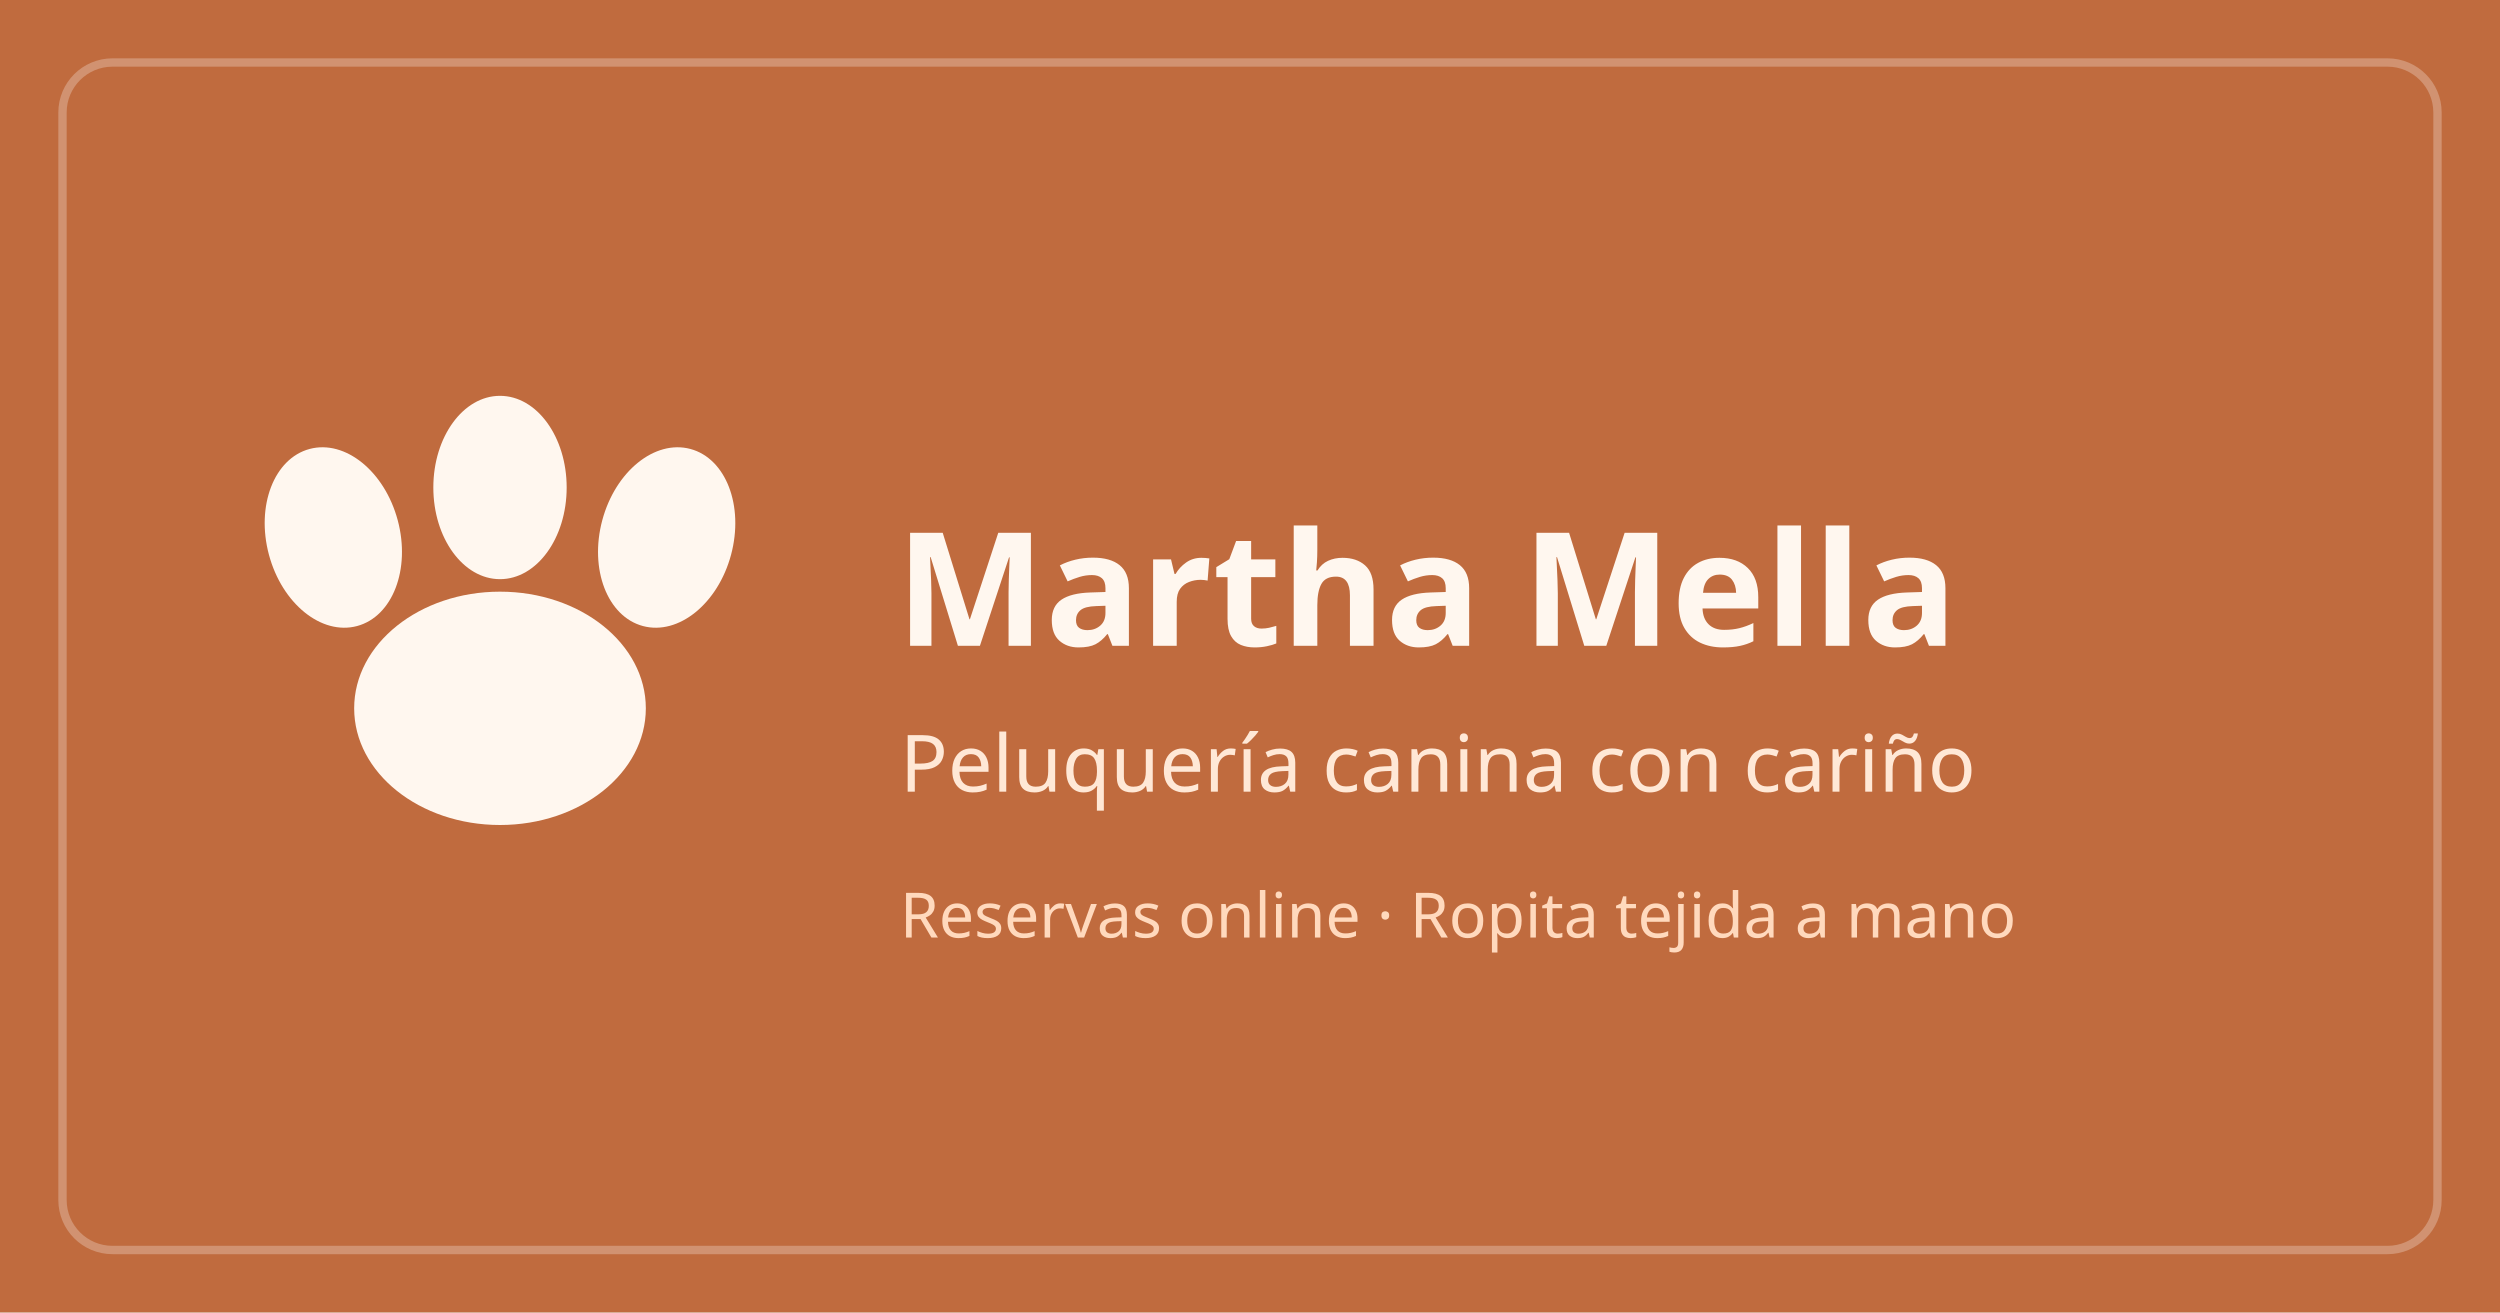
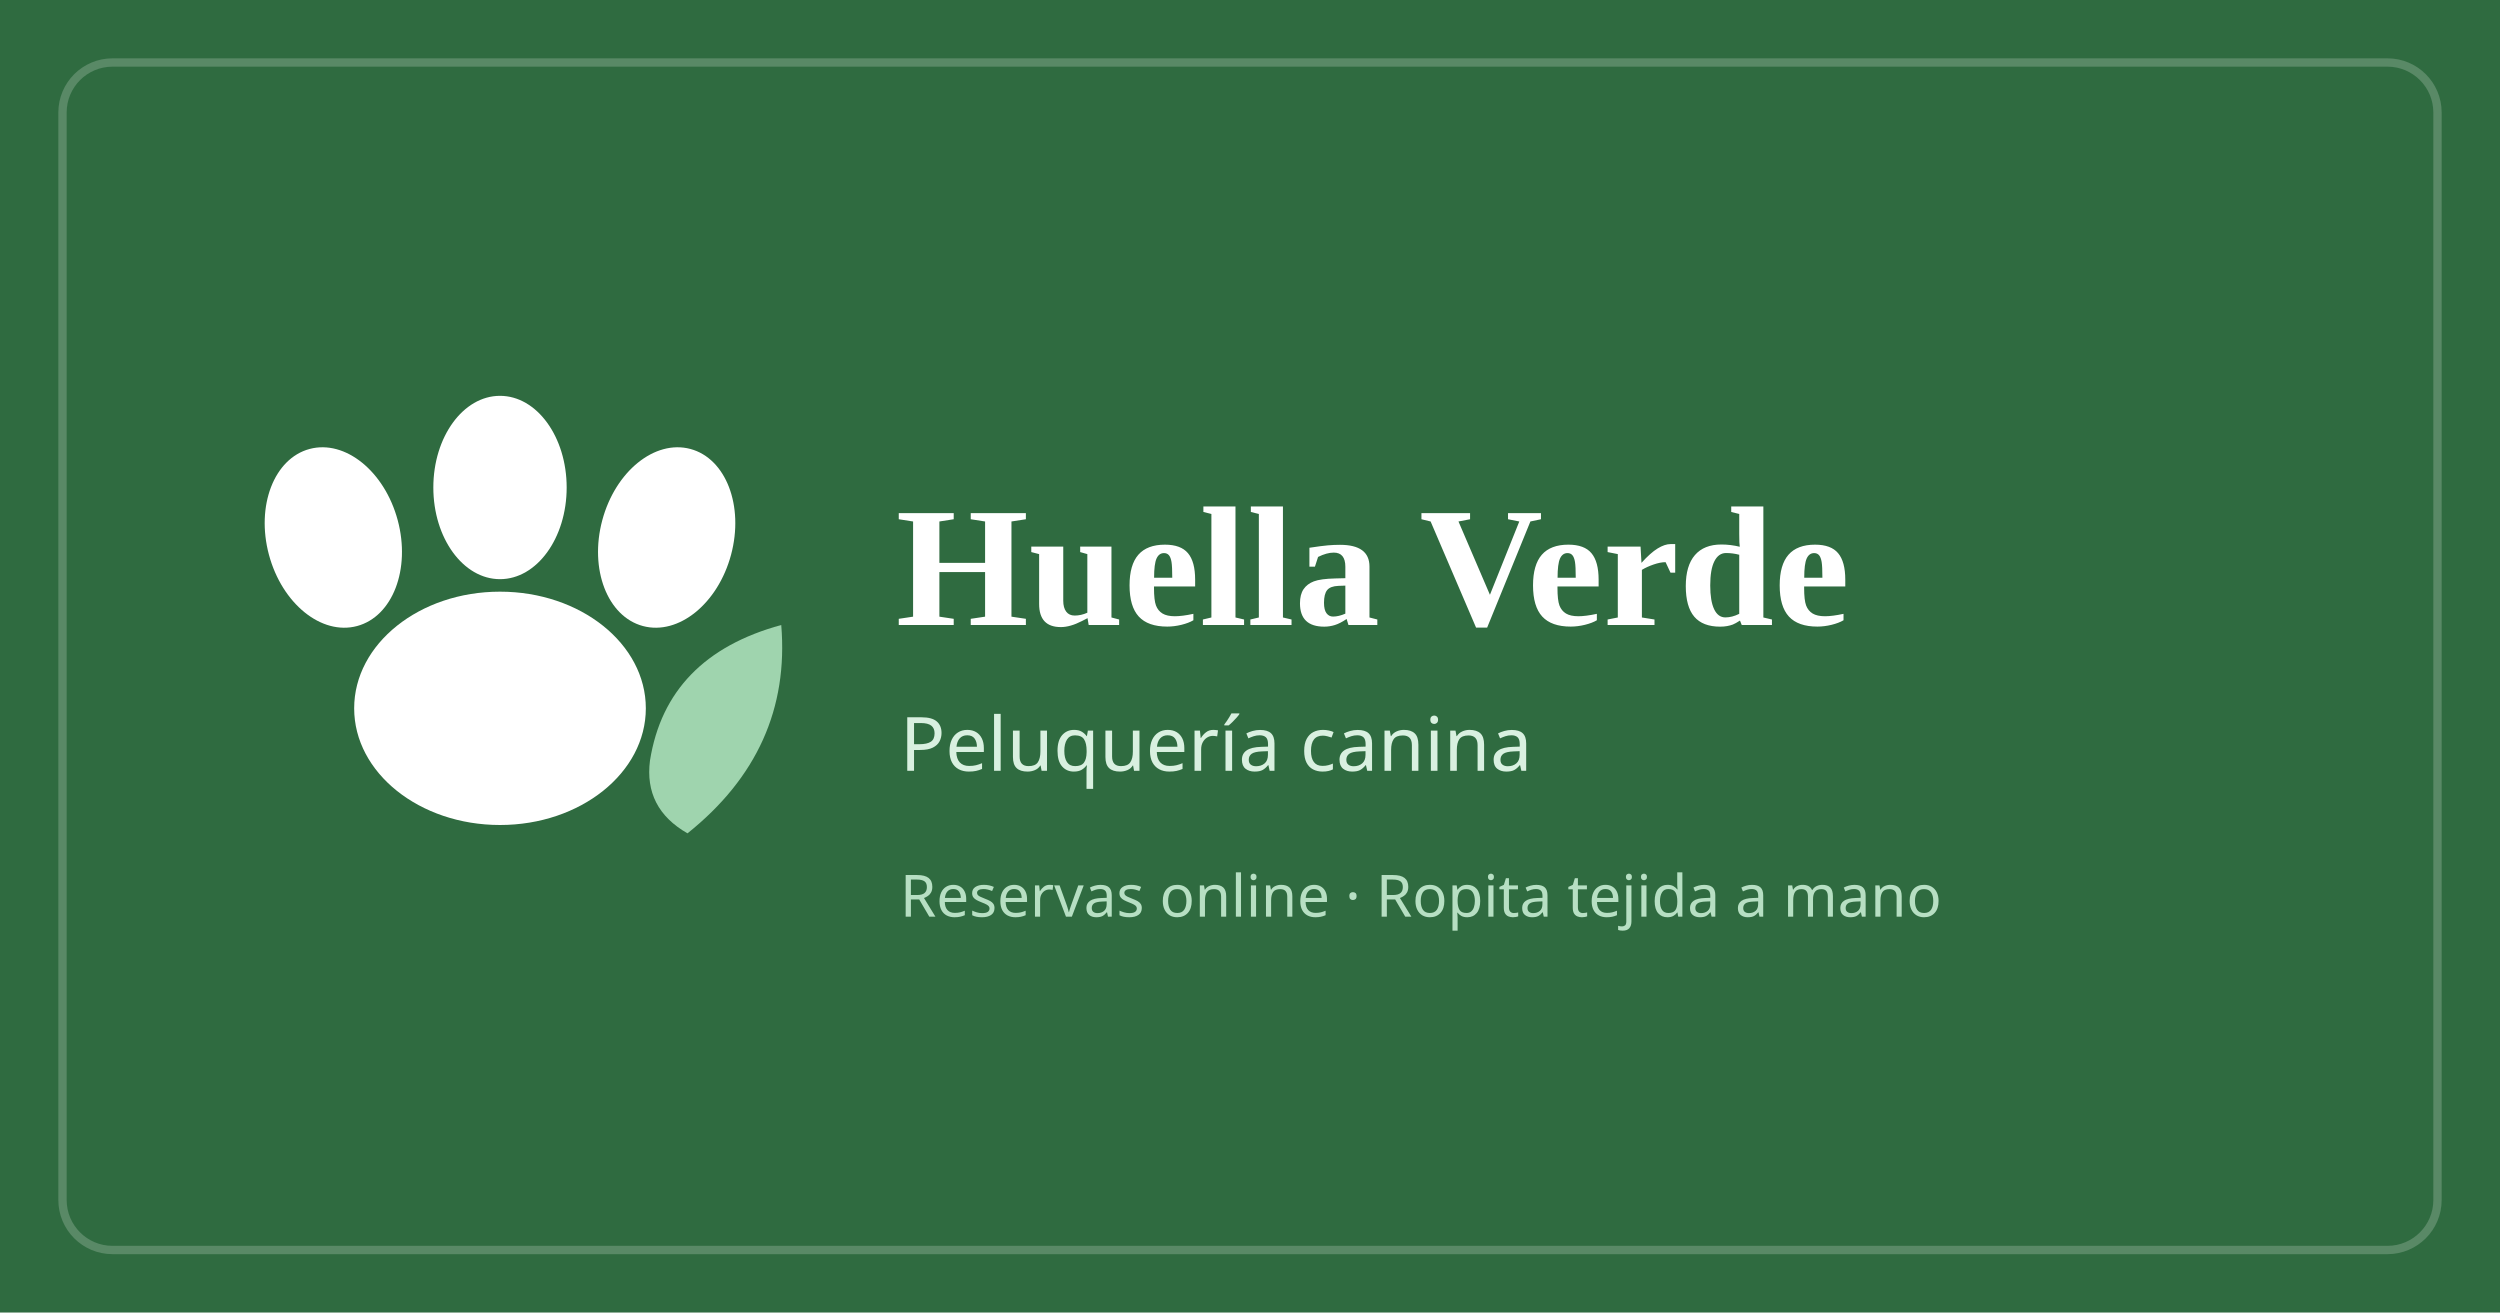
<svg xmlns="http://www.w3.org/2000/svg" viewBox="0 0 1200 630" width="1200" height="630">
-   <rect width="1200" height="630" fill="#c06b3e" />
-   <rect x="30" y="30" width="1140" height="570" rx="24" fill="none" stroke="#ffffff44" stroke-width="4" />
-   <g fill="#fff7ef">
+   <rect width="1200" height="630" fill="#2f6b40" />
+   <rect x="30" y="30" width="1140" height="570" rx="24" fill="none" stroke="#ffffff33" stroke-width="4" />
+   <g fill="#ffffff">
    <ellipse cx="240" cy="340" rx="70" ry="56" />
    <ellipse cx="160" cy="258" rx="32" ry="44" transform="rotate(-15 160 258)" />
    <ellipse cx="240" cy="234" rx="32" ry="44" />
    <ellipse cx="320" cy="258" rx="32" ry="44" transform="rotate(15 320 258)" />
  </g>
-   <text x="430" y="310" font-family="system-ui, sans-serif" font-size="76" font-weight="800" fill="#fff7ef">Martha Mella</text>
-   <text x="432" y="380" font-family="system-ui, sans-serif" font-size="38" fill="#ffe8d6">Peluquería canina con cariño</text>
-   <text x="432" y="450" font-family="system-ui, sans-serif" font-size="30" fill="#ffd9bd">Reservas online · Ropita tejida a mano</text>
+   <path d="M330 400 Q380 360 375 300 Q320 315 312 365 Q309 388 330 400Z" fill="#9fd4ae" />
+   <text x="430" y="300" font-family="Georgia, 'Times New Roman', serif" font-size="82" font-weight="700" fill="#ffffff">Huella Verde</text>
+   <text x="432" y="370" font-family="system-ui, sans-serif" font-size="36" fill="#d9f0e0">Peluquería canina</text>
+   <text x="432" y="440" font-family="system-ui, sans-serif" font-size="28" fill="#b7dfc3">Reservas online · Ropita tejida a mano</text>
</svg>
